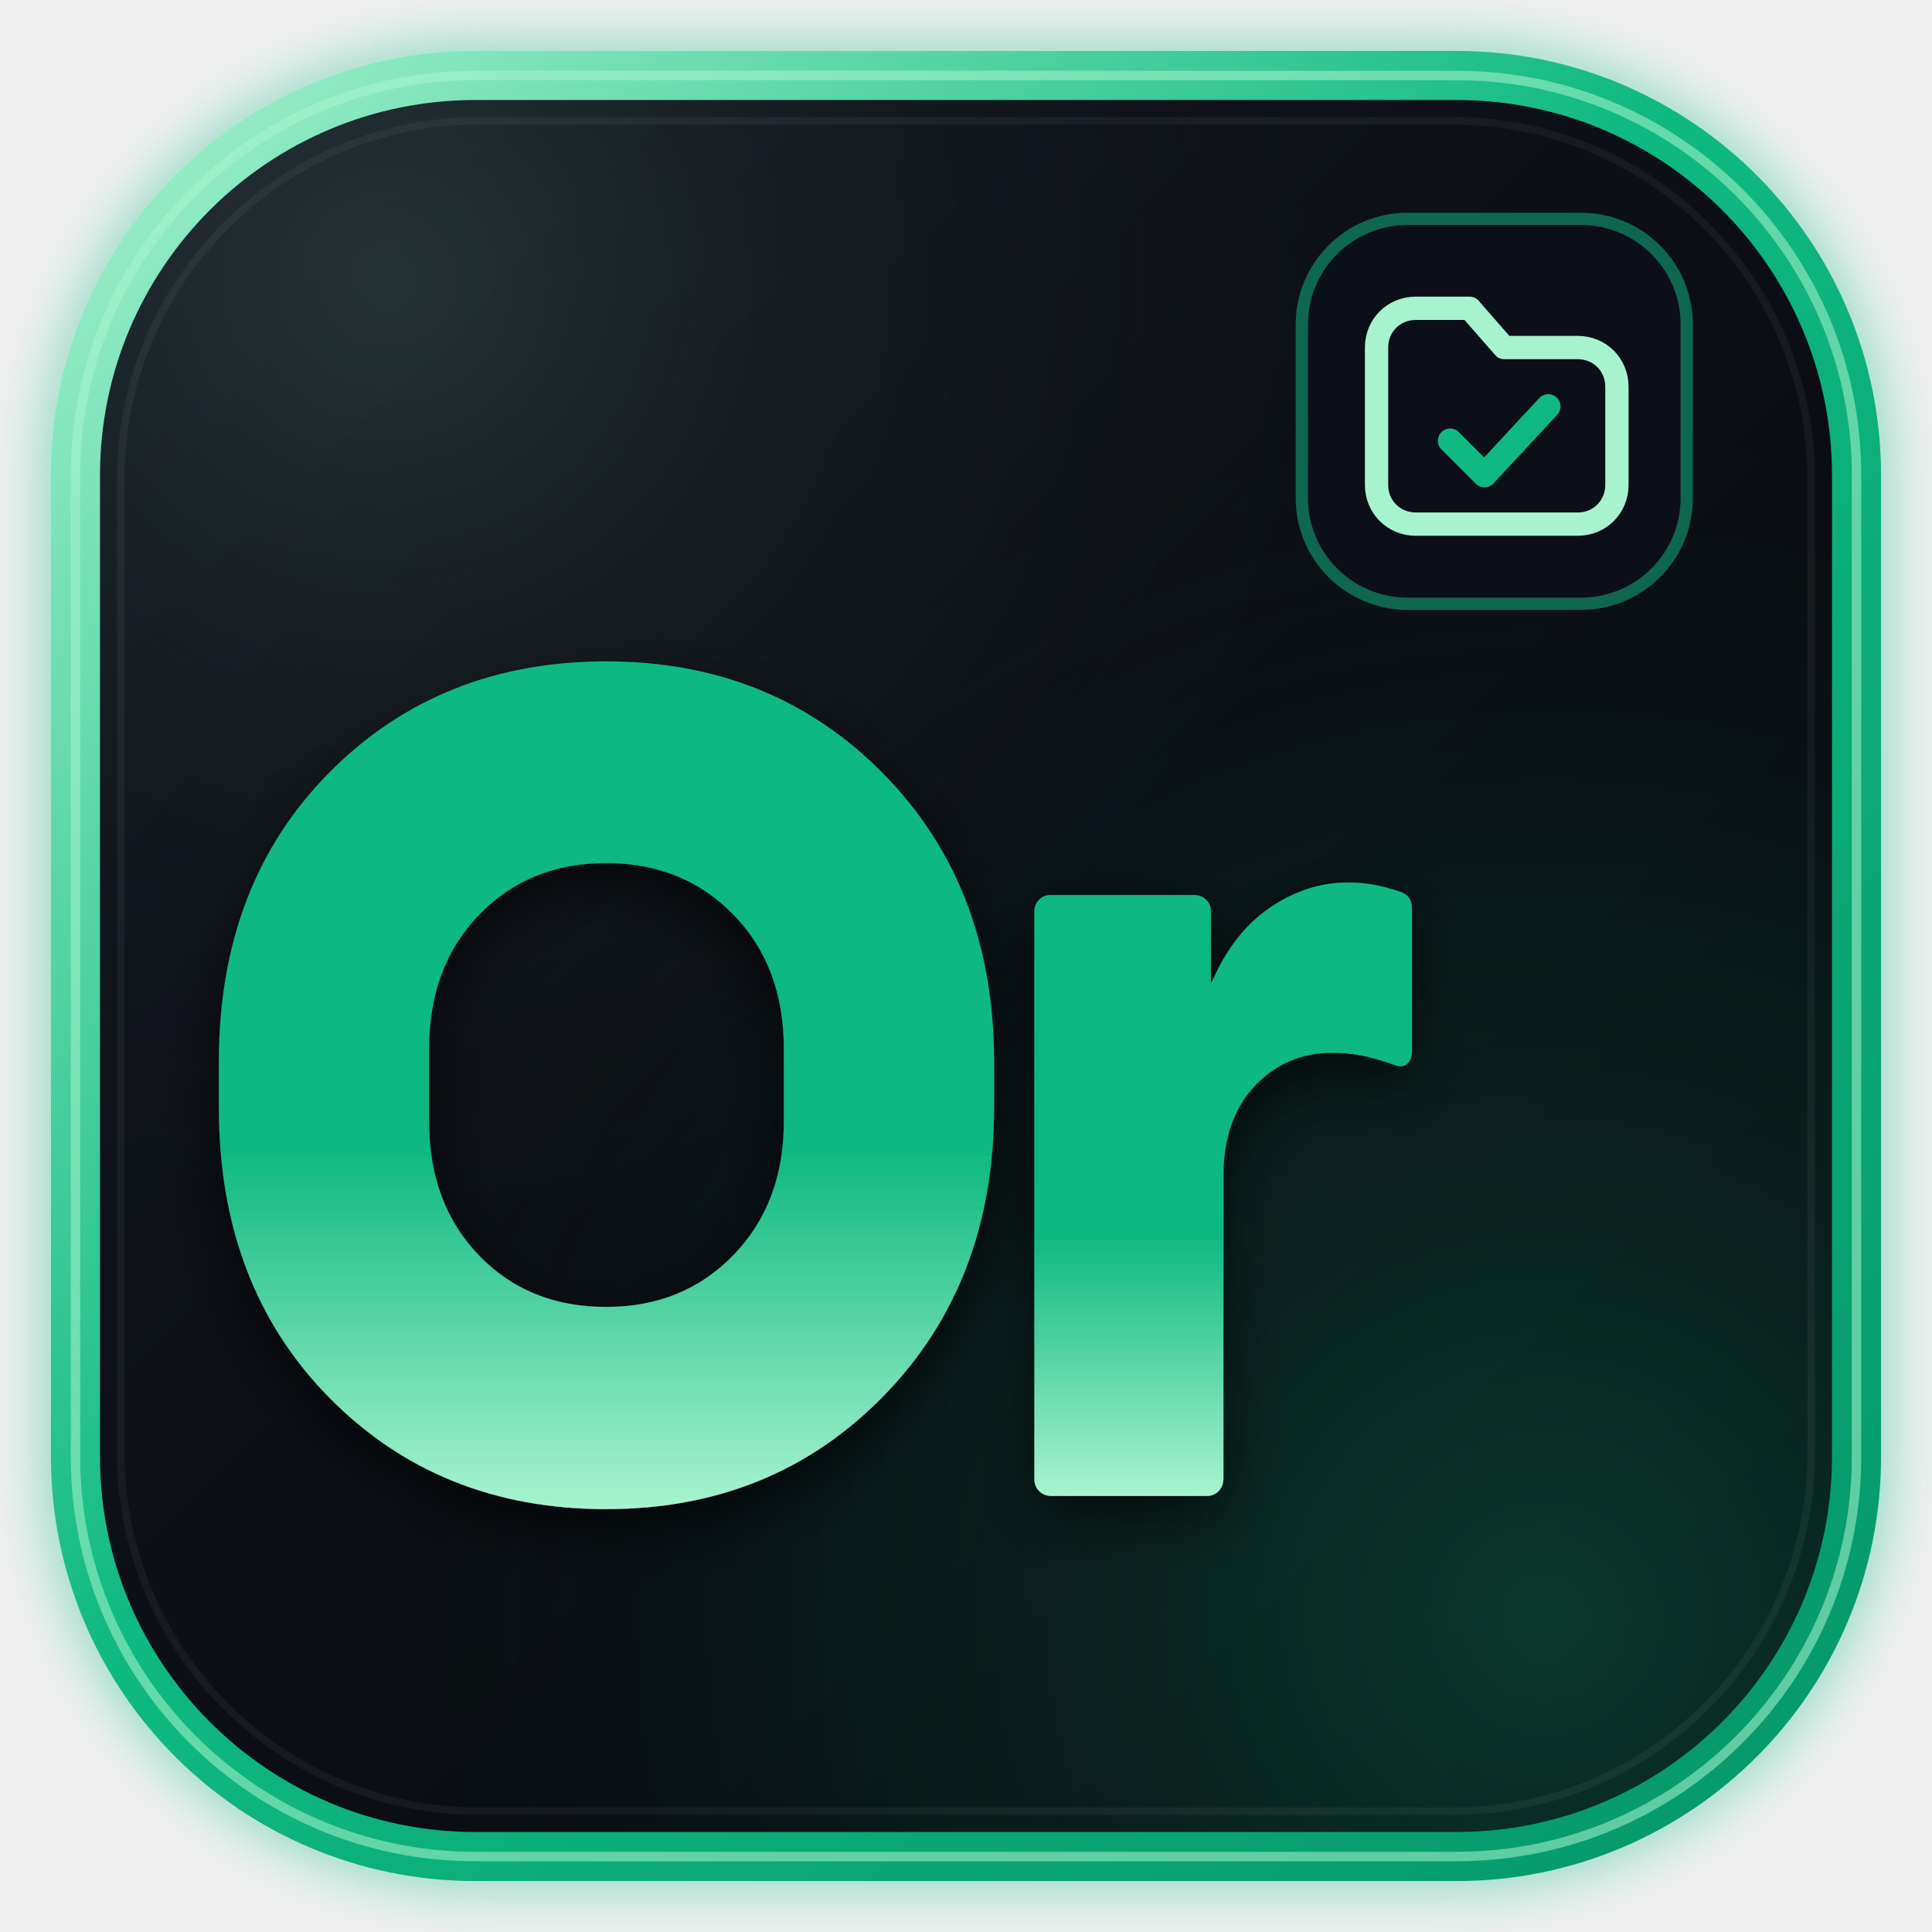
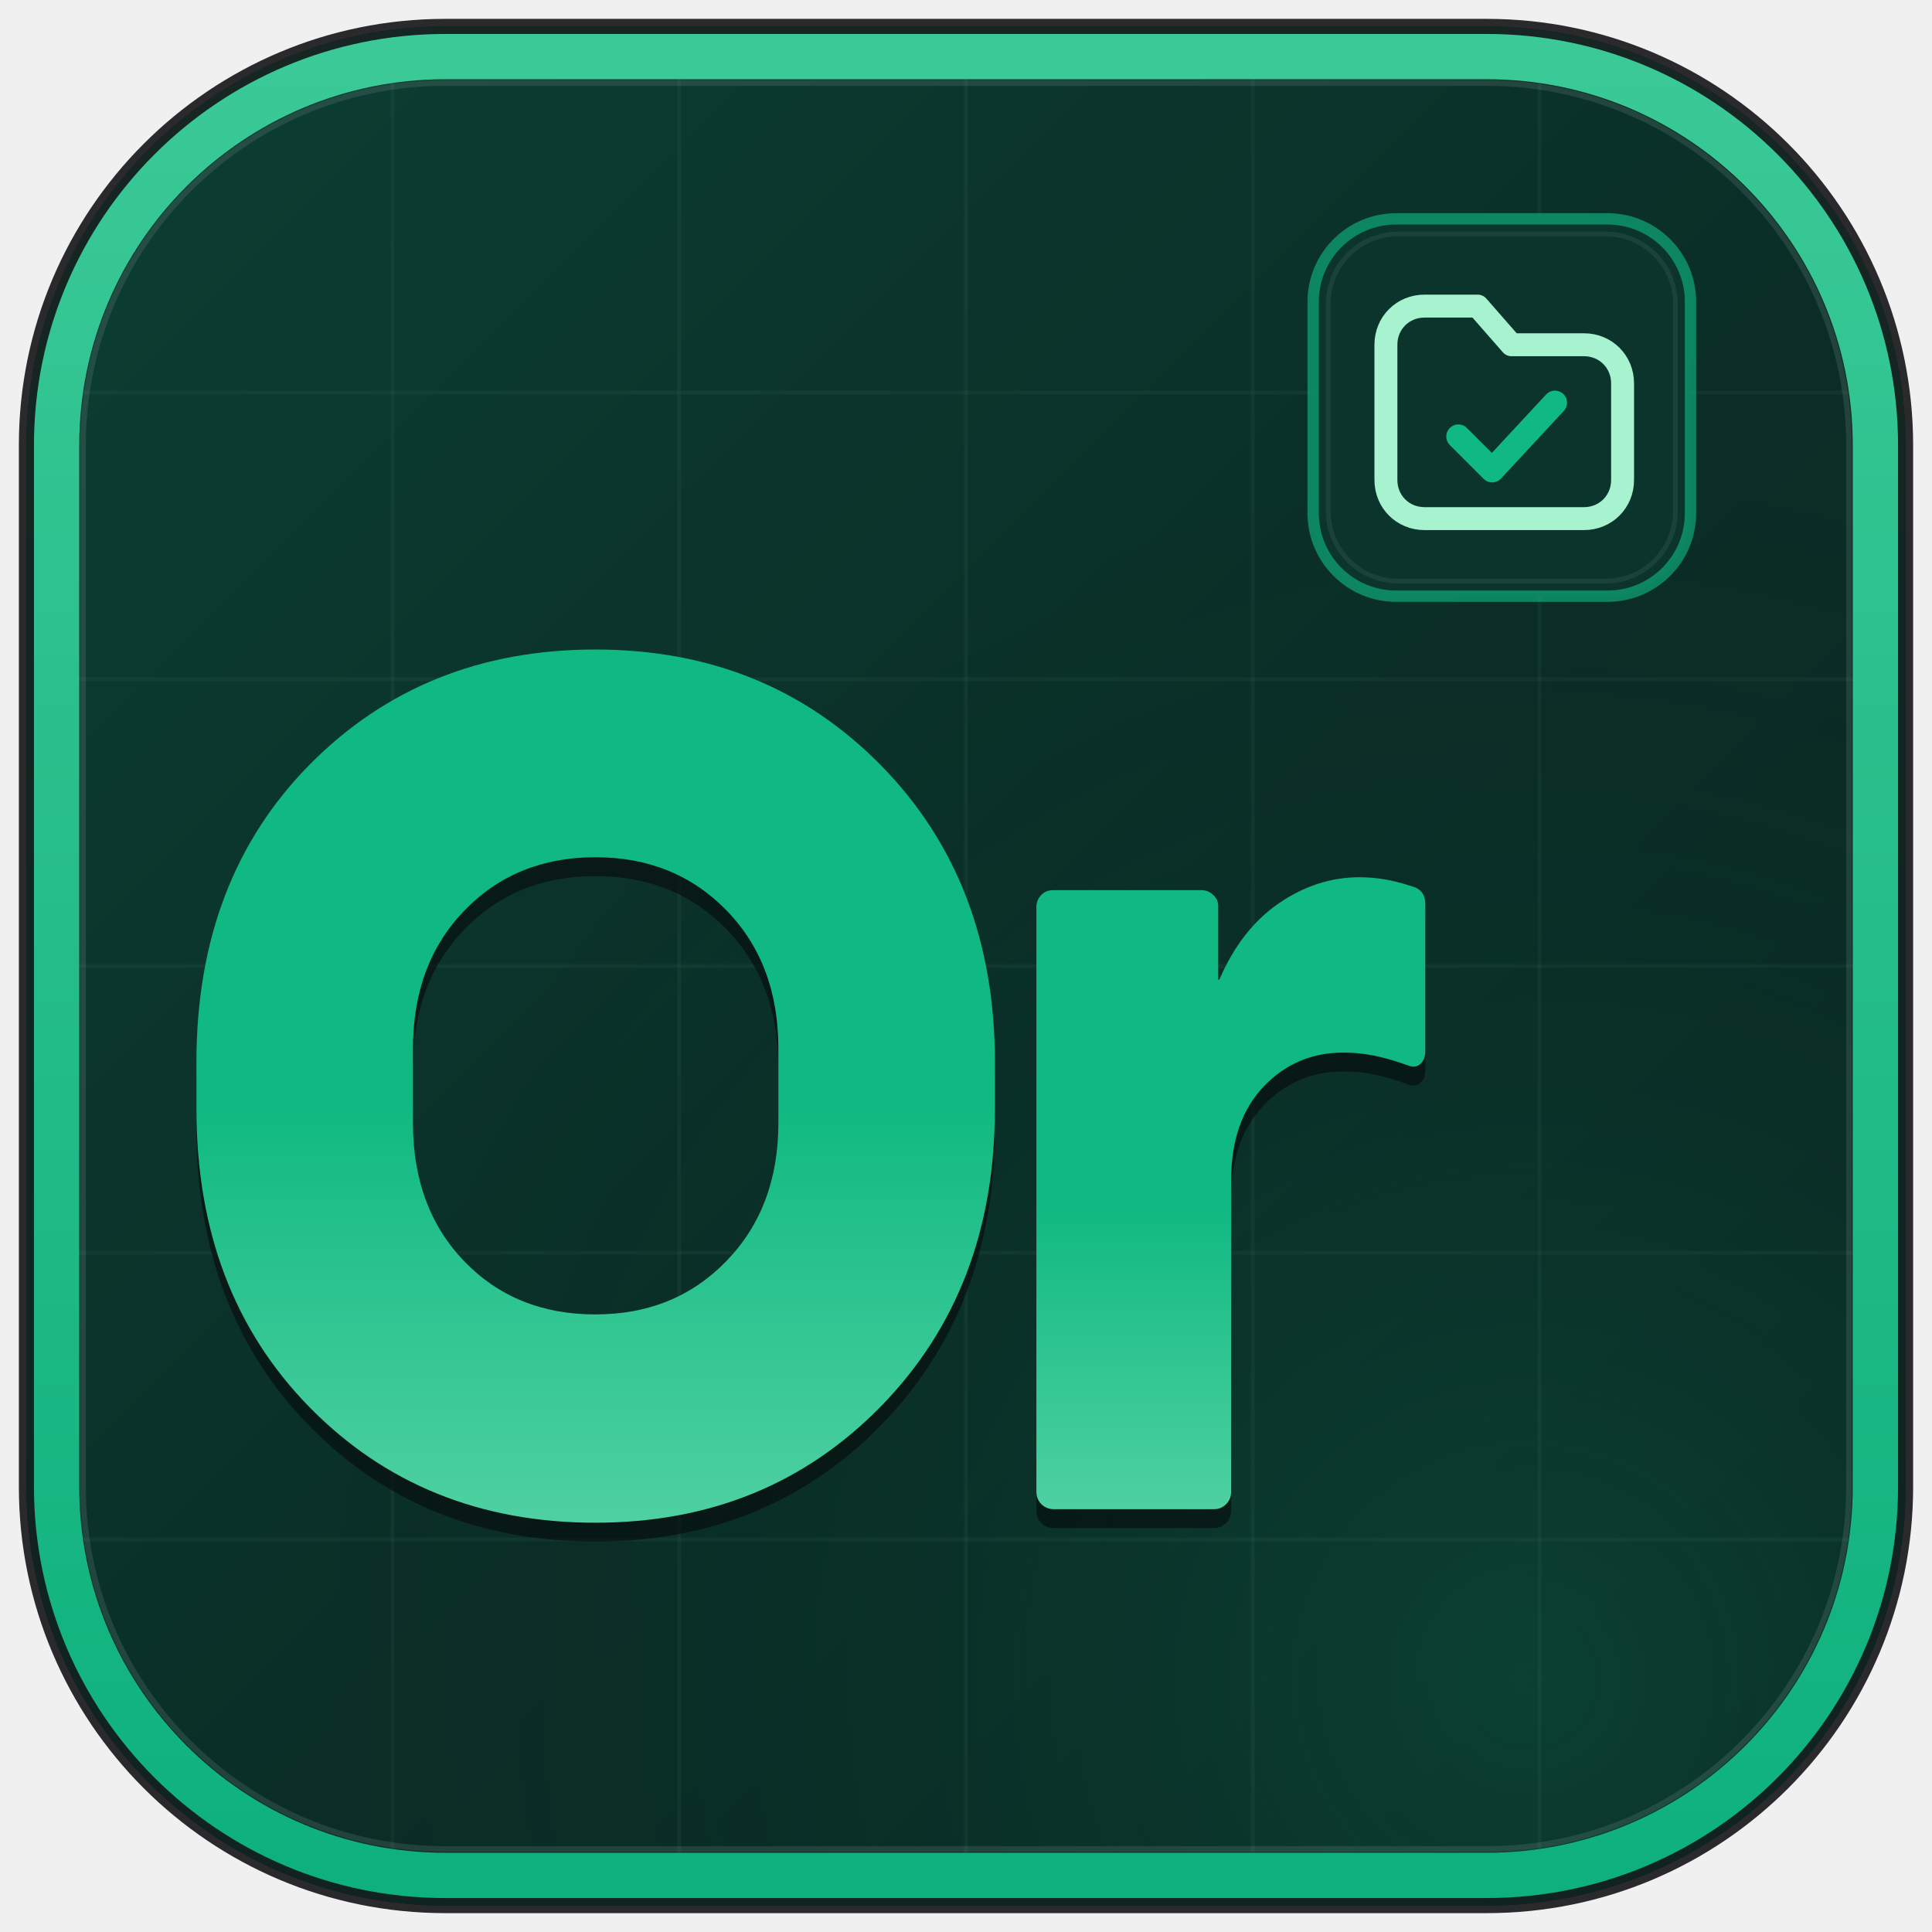
<svg xmlns="http://www.w3.org/2000/svg" viewBox="0 0 1024 1024" width="1024" height="1024">
  <defs>
-     <linearGradient id="bgGrad" x1="0%" y1="0%" x2="100%" y2="100%">
-       <stop offset="0%" stop-color="#141821" />
-       <stop offset="52%" stop-color="#0B0E14" />
-       <stop offset="100%" stop-color="#07090D" />
+     <linearGradient id="ccCore" x1="0%" y1="0%" x2="100%" y2="100%">
+       <stop offset="0%" stop-color="#0C3E33" />
+       <stop offset="55%" stop-color="#0A2E27" />
+       <stop offset="100%" stop-color="#0A2721" />
    </linearGradient>
-     <radialGradient id="ambientBR" cx="82%" cy="86%" r="72%">
-       <stop offset="0%" stop-color="#10B981" stop-opacity="0.26" />
-       <stop offset="55%" stop-color="#059669" stop-opacity="0.08" />
+     <radialGradient id="ccWash" cx="80%" cy="88%" r="68%">
+       <stop offset="0%" stop-color="#10B981" stop-opacity="0.16" />
      <stop offset="100%" stop-color="#000000" stop-opacity="0" />
    </radialGradient>
-     <radialGradient id="ambientTL" cx="18%" cy="12%" r="58%">
-       <stop offset="0%" stop-color="#A7F3D0" stop-opacity="0.13" />
-       <stop offset="100%" stop-color="#000000" stop-opacity="0" />
-     </radialGradient>
-     <linearGradient id="rimGrad" x1="0%" y1="0%" x2="100%" y2="100%">
-       <stop offset="0%" stop-color="#A7F3D0" />
-       <stop offset="45%" stop-color="#10B981" />
-       <stop offset="100%" stop-color="#059669" />
+     <linearGradient id="rimInk" x1="0%" y1="0%" x2="0%" y2="100%">
+       <stop offset="0%" stop-color="#3AC997" />
+       <stop offset="100%" stop-color="#0EB17C" />
    </linearGradient>
-     <linearGradient id="textGrad" x1="0%" y1="0%" x2="0%" y2="100%">
-       <stop offset="0%" stop-color="#A7F3D0" />
-       <stop offset="42%" stop-color="#10B981" />
+     <linearGradient id="monoInk" x1="0%" y1="0%" x2="0%" y2="100%">
+       <stop offset="0%" stop-color="#4FD1A2" />
+       <stop offset="48%" stop-color="#10B981" />
      <stop offset="100%" stop-color="#10B981" />
    </linearGradient>
-     <filter id="rimGlow" x="-12%" y="-12%" width="124%" height="124%">
-       <feGaussianBlur stdDeviation="15" result="blur" />
-     </filter>
-     <filter id="textShadow" x="-10%" y="-10%" width="120%" height="120%">
-       <feDropShadow dx="0" dy="12" stdDeviation="16" flood-color="#000000" flood-opacity="0.65" />
-     </filter>
-     <clipPath id="tileClip">
-       <rect x="40" y="40" width="944" height="944" rx="212" />
+     <clipPath id="squircleClip">
+       <rect x="14" y="14" width="996" height="996" rx="222" />
    </clipPath>
  </defs>
-   <rect x="40" y="40" width="944" height="944" rx="212" fill="none" stroke="#10B981" stroke-width="34" stroke-opacity="0.42" filter="url(#rimGlow)" />
-   <g clip-path="url(#tileClip)">
-     <rect x="40" y="40" width="944" height="944" fill="url(#bgGrad)" />
-     <rect x="40" y="40" width="944" height="944" fill="url(#ambientBR)" />
-     <rect x="40" y="40" width="944" height="944" fill="url(#ambientTL)" />
-     <rect x="64" y="64" width="896" height="896" rx="190" fill="none" stroke="#FFFFFF" stroke-opacity="0.05" stroke-width="4" />
+   <g clip-path="url(#squircleClip)">
+     <rect x="14" y="14" width="996" height="996" fill="url(#ccCore)" />
+     <rect x="14" y="14" width="996" height="996" fill="url(#ccWash)" />
+     <g>
+       <line x1="208" y1="24" x2="208" y2="1000" stroke="#A7F3D0" stroke-opacity="0.045" stroke-width="2" />
+       <line x1="24" y1="208" x2="1000" y2="208" stroke="#A7F3D0" stroke-opacity="0.045" stroke-width="2" />
+       <line x1="360" y1="24" x2="360" y2="1000" stroke="#A7F3D0" stroke-opacity="0.045" stroke-width="2" />
+       <line x1="24" y1="360" x2="1000" y2="360" stroke="#A7F3D0" stroke-opacity="0.045" stroke-width="2" />
+       <line x1="512" y1="24" x2="512" y2="1000" stroke="#A7F3D0" stroke-opacity="0.045" stroke-width="2" />
+       <line x1="24" y1="512" x2="1000" y2="512" stroke="#A7F3D0" stroke-opacity="0.045" stroke-width="2" />
+       <line x1="664" y1="24" x2="664" y2="1000" stroke="#A7F3D0" stroke-opacity="0.045" stroke-width="2" />
+       <line x1="24" y1="664" x2="1000" y2="664" stroke="#A7F3D0" stroke-opacity="0.045" stroke-width="2" />
+       <line x1="816" y1="24" x2="816" y2="1000" stroke="#A7F3D0" stroke-opacity="0.045" stroke-width="2" />
+       <line x1="24" y1="816" x2="1000" y2="816" stroke="#A7F3D0" stroke-opacity="0.045" stroke-width="2" />
+     </g>
+     <rect x="28" y="28" width="968" height="968" rx="208" fill="none" stroke="url(#rimInk)" stroke-width="28" />
+     <rect x="44" y="44" width="936" height="936" rx="192" fill="none" stroke="#FFFFFF" stroke-opacity="0.10" stroke-width="3" />
  </g>
-   <rect x="40" y="40" width="944" height="944" rx="212" fill="none" stroke="url(#rimGrad)" stroke-width="26" />
-   <rect x="40" y="40" width="944" height="944" rx="212" fill="none" stroke="#A7F3D0" stroke-opacity="0.55" stroke-width="5" />
-   <g transform="translate(792, 218)">
-     <rect x="-102" y="-102" width="204" height="204" rx="56" fill="#0C1018" fill-opacity="0.92" stroke="#10B981" stroke-opacity="0.52" stroke-width="6.5" />
-     <g transform="scale(1.30)">
+   <rect x="14" y="14" width="996" height="996" rx="222" fill="none" stroke="#101014" stroke-opacity="0.88" stroke-width="8" />
+   <g transform="translate(796, 216)">
+     <rect x="-100" y="-100" width="200" height="200" rx="44" fill="#0A342C" stroke="#10B981" stroke-opacity="0.62" stroke-width="6" />
+     <rect x="-92" y="-92" width="184" height="184" rx="37" fill="none" stroke="#FFFFFF" stroke-opacity="0.07" stroke-width="2.5" />
+     <g transform="scale(1.28)">
      <path d="M-48 -26 C-48 -35 -41 -42 -32 -42 H-10 L4 -26 H34 C43 -26 50 -19 50 -10 V30 C50 39 43 46 34 46 H-32 C-41 46 -48 39 -48 30 Z" fill="none" stroke="#A7F3D0" stroke-width="9.5" stroke-linecap="round" stroke-linejoin="round" />
      <path d="M-18 12 L-4 26 L22 -2" fill="none" stroke="#10B981" stroke-width="10" stroke-linecap="round" stroke-linejoin="round" />
    </g>
  </g>
-   <g fill="url(#textGrad)" filter="url(#textShadow)">
+   <g fill="#06070A" fill-opacity="0.58" transform="translate(0, 10) translate(512, 560) scale(1.03) translate(-512, -560)">
+     <path d="M721 -26Q428 -26 235.5 170.0Q43 366 43 677V757Q43 1068 236.0 1263.0Q429 1458 721 1458Q1013 1458 1206.5 1261.0Q1400 1064 1400 757V677Q1400 370 1206.5 172.0Q1013 -26 721 -26ZM721 328Q856 328 944.0 419.0Q1032 510 1032 653V780Q1032 924 944.0 1014.5Q856 1105 721 1105Q586 1105 498.5 1014.5Q411 924 411 780V653Q411 509 498.0 418.5Q585 328 721 328Z" transform="translate(102.98,792.00) scale(0.30278,-0.30278)" />
+     <path d="M108 -3Q95 -3 86.5 5.5Q78 14 78 27V1020Q78 1032 86.0 1040.5Q94 1049 106 1049H359Q370 1049 378.5 1041.0Q387 1033 387 1022V861L358 897H389Q426 983 490.5 1027.0Q555 1071 627 1071Q648 1071 669.5 1067.5Q691 1064 721 1054Q729 1051 734.0 1044.0Q739 1037 739 1025V775Q739 762 731.5 754.5Q724 747 713 750Q677 763 651.0 768.0Q625 773 600 773Q519 773 464.0 715.0Q409 657 409 556V27Q409 14 400.5 5.5Q392 -3 380 -3Z" transform="translate(524.60,792.00) scale(0.30278,-0.30278)" />
+   </g>
+   <g fill="url(#monoInk)" transform="translate(512, 560) scale(1.03) translate(-512, -560)">
    <path d="M721 -26Q428 -26 235.5 170.0Q43 366 43 677V757Q43 1068 236.0 1263.0Q429 1458 721 1458Q1013 1458 1206.5 1261.0Q1400 1064 1400 757V677Q1400 370 1206.5 172.0Q1013 -26 721 -26ZM721 328Q856 328 944.0 419.0Q1032 510 1032 653V780Q1032 924 944.0 1014.5Q856 1105 721 1105Q586 1105 498.5 1014.5Q411 924 411 780V653Q411 509 498.0 418.5Q585 328 721 328Z" transform="translate(102.98,792.00) scale(0.30278,-0.30278)" />
    <path d="M108 -3Q95 -3 86.5 5.5Q78 14 78 27V1020Q78 1032 86.0 1040.5Q94 1049 106 1049H359Q370 1049 378.5 1041.0Q387 1033 387 1022V861L358 897H389Q426 983 490.5 1027.0Q555 1071 627 1071Q648 1071 669.5 1067.5Q691 1064 721 1054Q729 1051 734.0 1044.0Q739 1037 739 1025V775Q739 762 731.5 754.5Q724 747 713 750Q677 763 651.0 768.0Q625 773 600 773Q519 773 464.0 715.0Q409 657 409 556V27Q409 14 400.5 5.5Q392 -3 380 -3Z" transform="translate(524.60,792.00) scale(0.30278,-0.30278)" />
  </g>
</svg>
